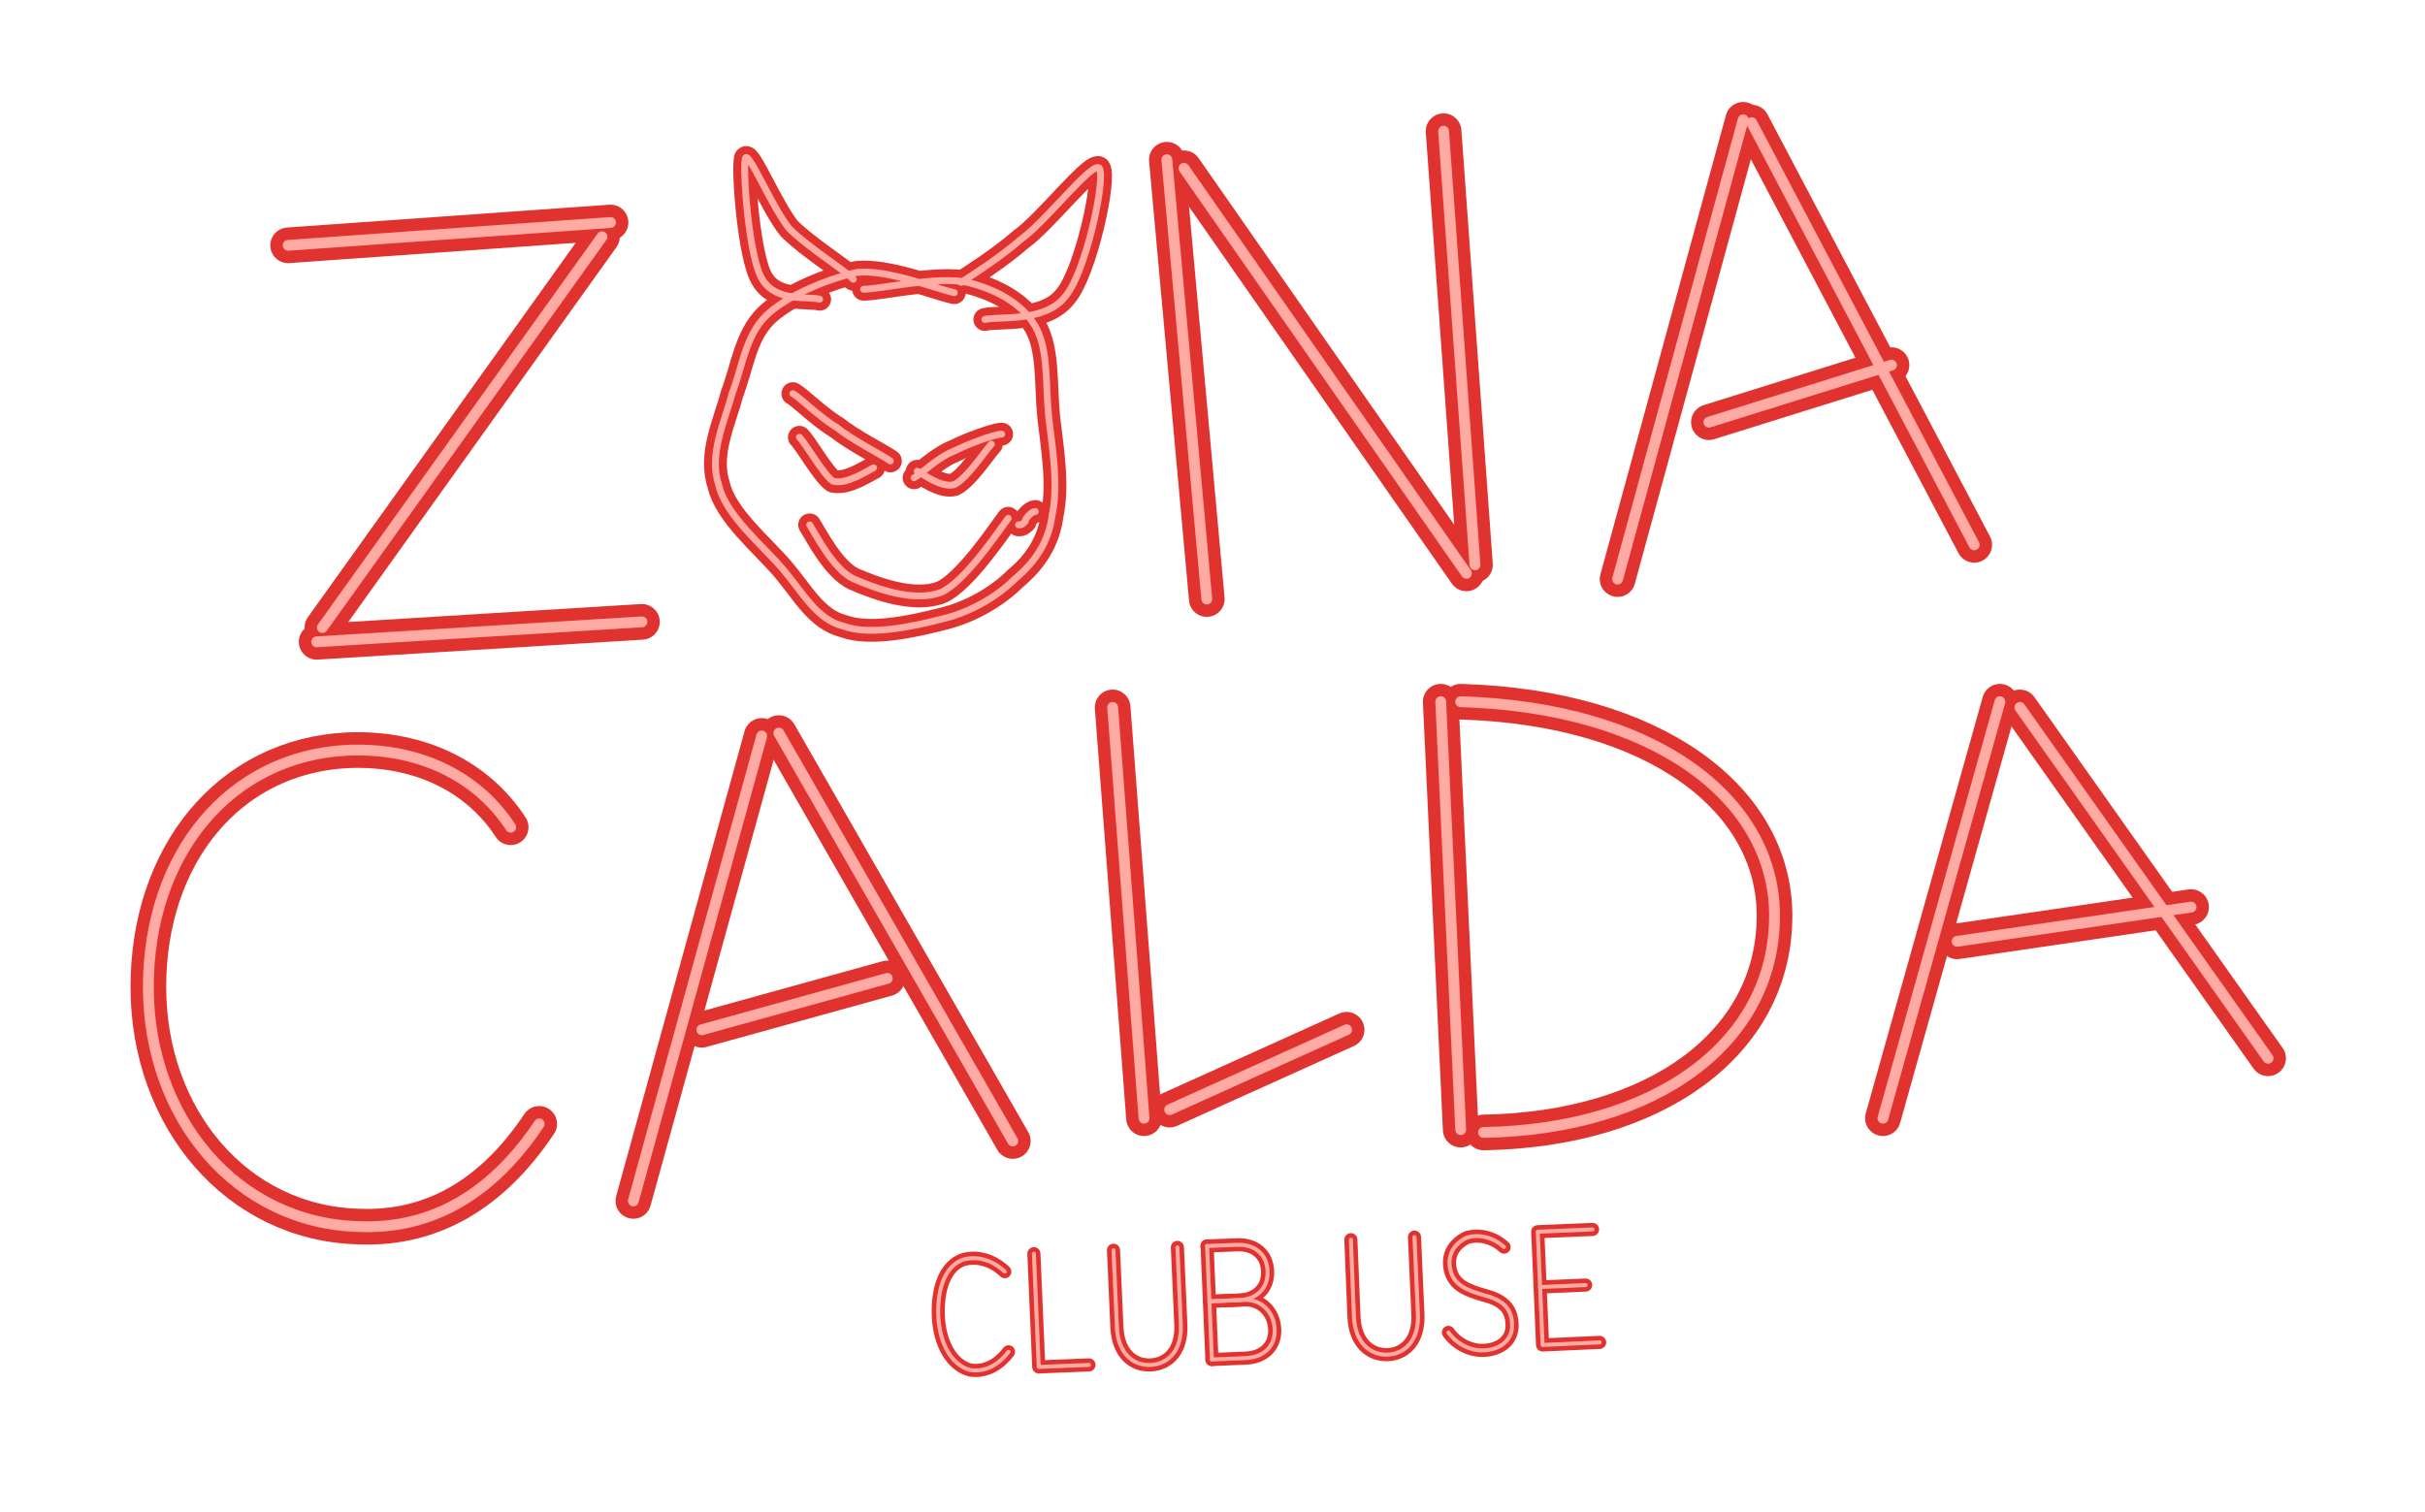
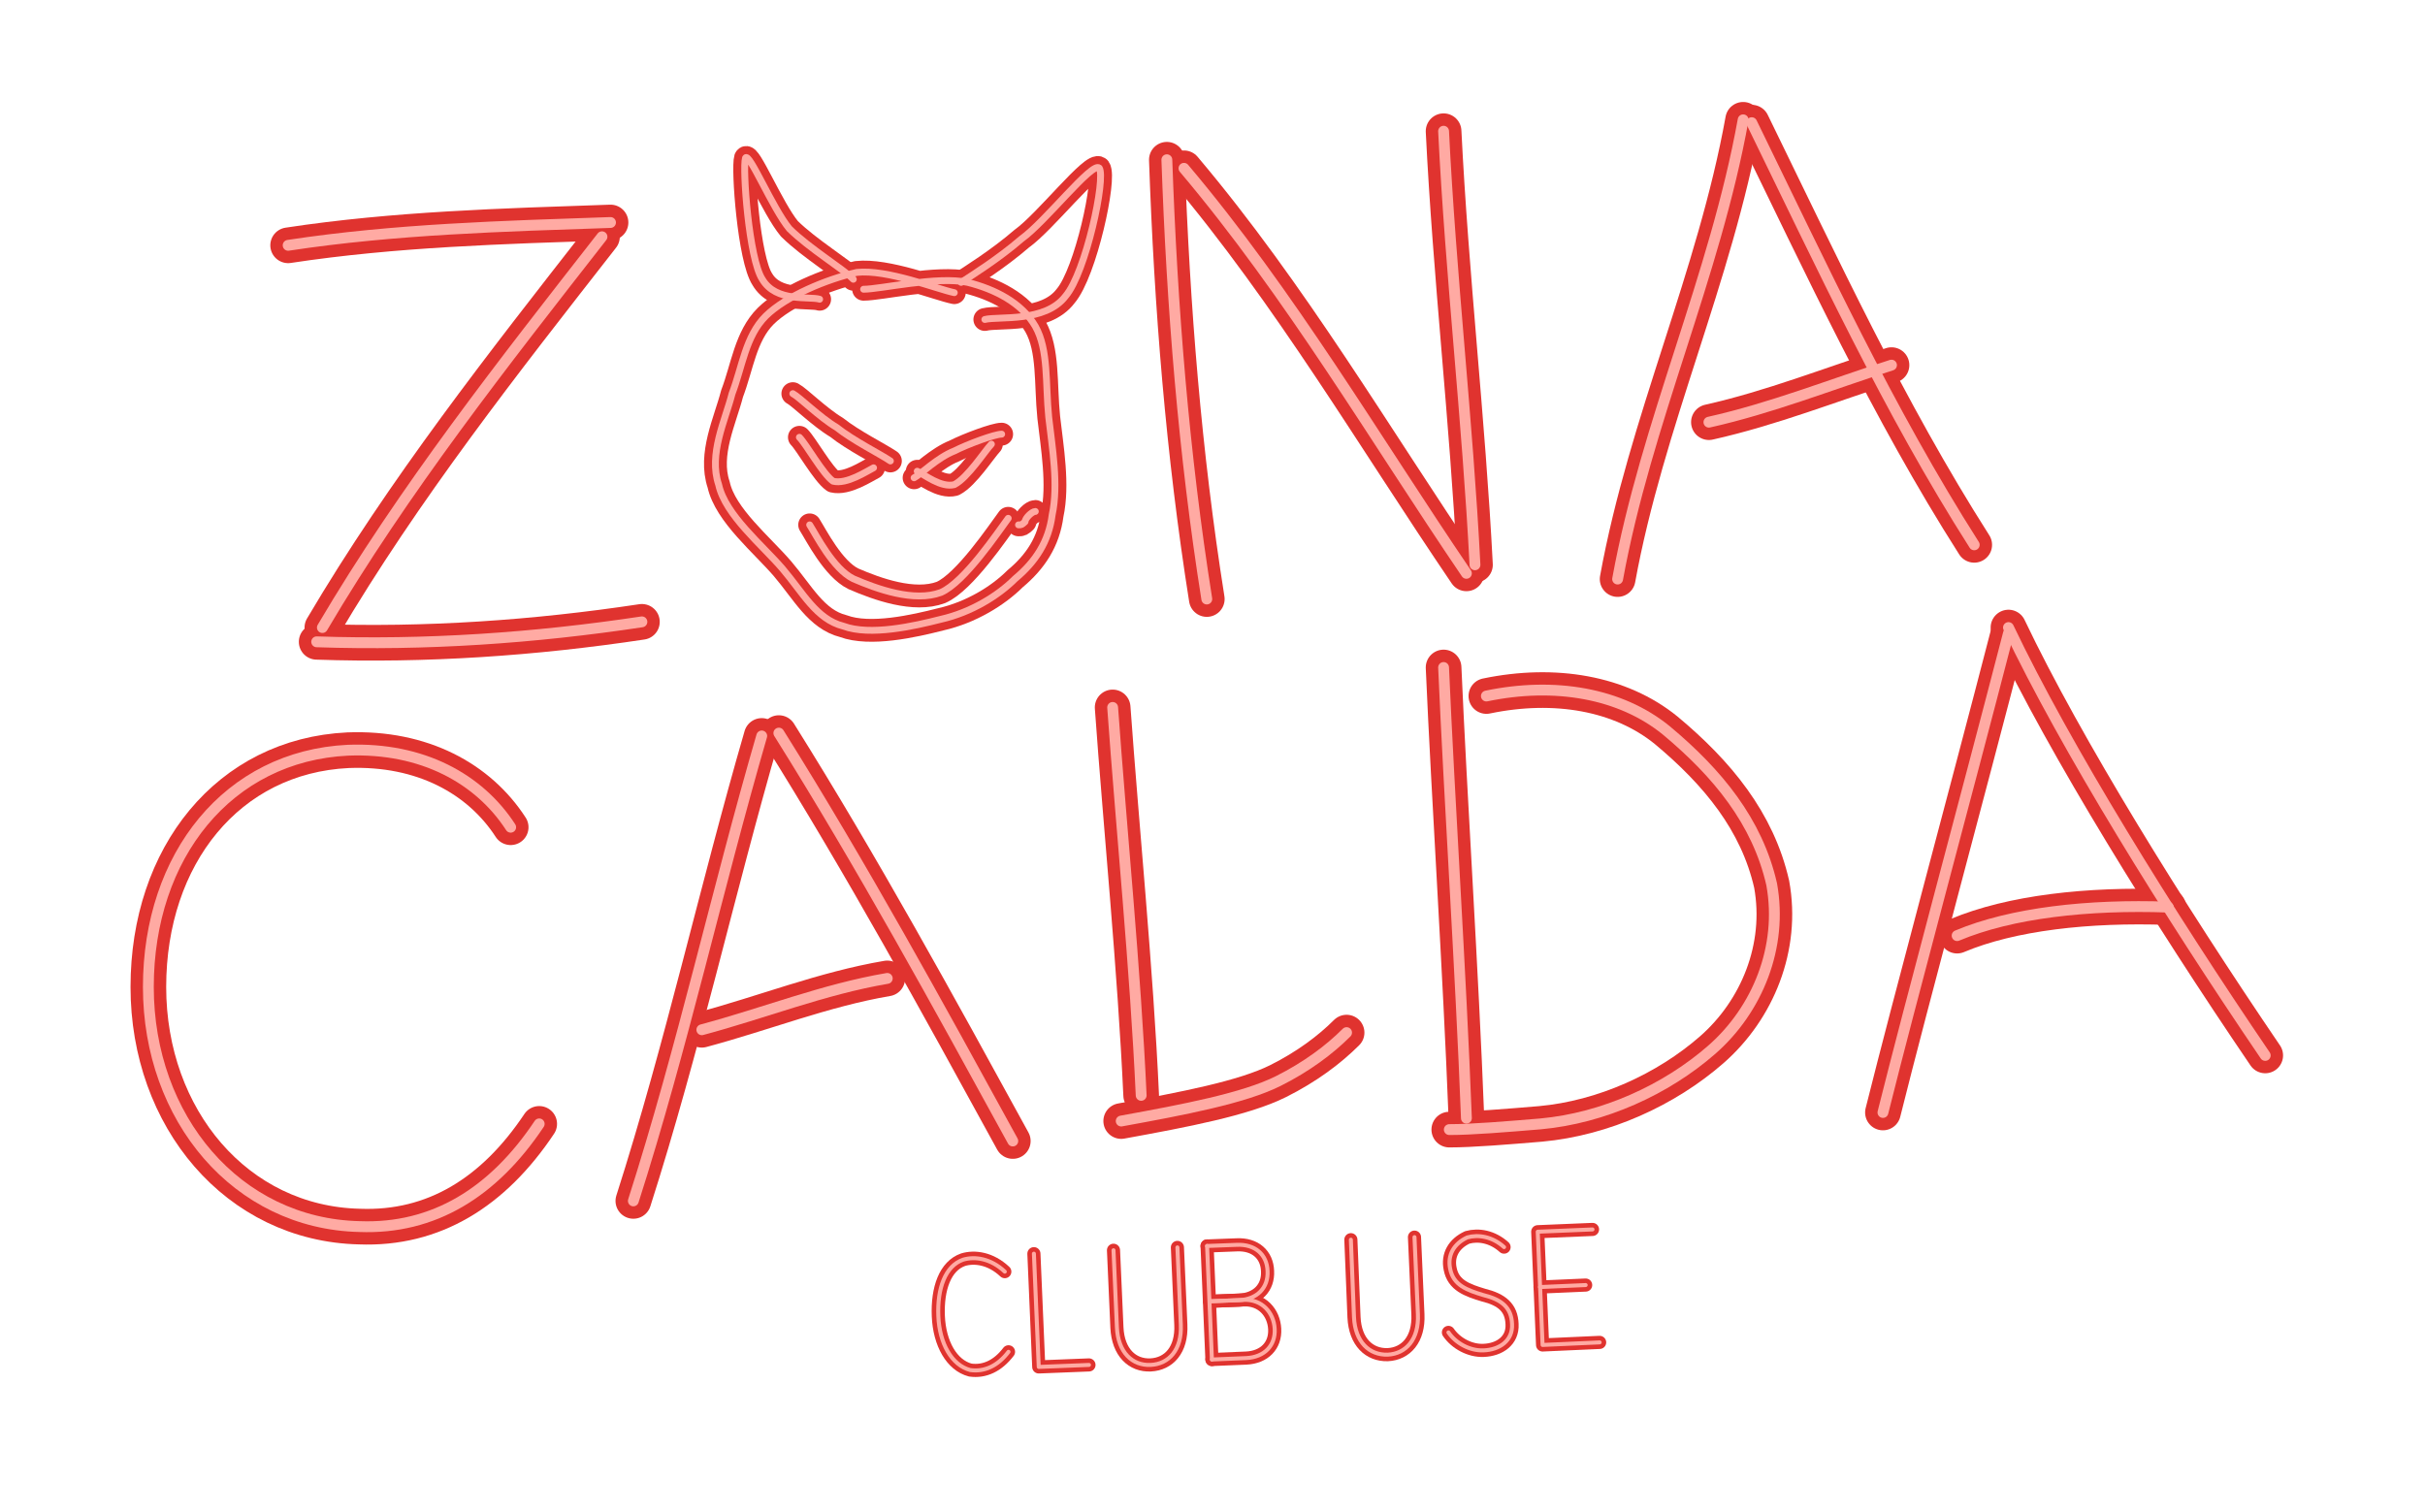
<svg xmlns="http://www.w3.org/2000/svg" viewBox="100 120 850 530" width="3400" height="2120" fill="none" stroke-linecap="round" stroke-linejoin="round">
  <g stroke="#e0332f" stroke-width="12.5">
-     <path d="M201 206L314 198" />
-     <path d="M311 203L213 340" />
-     <path d="M211 345L325 338" />
-     <path d="M509 176L523 330" />
-     <path d="M515 179L614 321" />
-     <path d="M606 166L617 318" />
-     <path d="M667 323L711 162" />
-     <path d="M714 163L792 311" />
-     <path d="M699 268L763 248" />
+     <path d="M201 206C238.5 200.3 276.2 199.3 314 198" />
+     <path d="M311 203C276.4 247.3 241.6 291.5 213 340" />
+     <path d="M211 345C249.2 346.3 287.2 343.7 325 338" />
+     <path d="M509 176C510.8 227.6 514.9 279 523 330" />
+     <path d="M515 179C552.4 223.3 581.6 273.3 614 321" />
+     <path d="M606 166C608.5 216.7 614.4 267.3 617 318" />
+     <path d="M667 323C677 268.1 701.1 217 711 162" />
+     <path d="M714 163C738.5 213.1 761.9 263.8 792 311" />
+     <path d="M699 268C720.9 263.1 741.7 254.8 763 248" />
    <path d="M279 410C268 393 248 382 222 383C180 385 152 420 152 466C152 512 183 549 226 550C252 551 273 538 289 514" />
-     <path d="M322 541L367 378" />
-     <path d="M373 377L455 520" />
-     <path d="M346 481L411 463" />
-     <path d="M490 368L501 512" />
-     <path d="M510 509L572 481" />
-     <path d="M605 366L612 516" />
-     <path d="M612 366C680 368 722 400 722 441C722 486 680 516 620 517" />
-     <path d="M760 512L801 366" />
-     <path d="M808 368L895 491" />
-     <path d="M786 450L868 438" />
+     <path d="M322 541C339.2 487.3 351.3 432.1 367 378" />
+     <path d="M373 377C402.2 423.6 428.6 471.8 455 520" />
+     <path d="M346 481C367.7 475.2 388.7 466.8 411 463" />
+     <path d="M490 368C493 410 498 460 500 504" />
+     <path d="M493 513C515 509 536 505 548 499C558 494 566 488 572 482" />
+     <path d="M606 354C608 400 612 460 614 512" />
+     <path d="M621 364C645 359 668 363 684 376C702 391 716 408 721 430C725 452 716 474 700 488C684 502 662 512 640 514C628 515 616 516 608 516" />
+     <path d="M760 510C770 470 789 400 804 342" />
+     <path d="M804 340C824 382 860 440 894 490" />
+     <path d="M786 448C805 440 832 437 860 438" />
  </g>
  <g stroke="#e0332f" stroke-width="8">
    <path d="M402.7 221.4C408.6 221.4 428.6 216.7 439.2 219C448.7 221.4 458.1 226.1 462.9 234.4C467.6 242.7 466.4 254.5 467.6 266.3C468.8 276.9 471.1 289.9 468.8 300.5C467.6 309.9 462.9 317 455.8 322.9C449.9 328.8 440.4 334.7 429.8 337.1C420.4 339.5 405 343 395.6 339.5C386.1 337.1 381.4 327.7 374.3 319.4C367.2 311.1 354.2 300.5 351.9 289.9C348.3 279.2 354.2 267.4 356.6 258C360.2 248.6 361.3 237.9 368.4 230.8C375.5 223.8 389.7 217.9 400.3 215.5C410.9 214.3 428.6 221.4 434.5 222.6" />
    <path d="M387.3 224.9C383.8 223.8 372 226.1 367.2 217.9C362.5 210.8 360.2 178.9 361.3 175.4C362.5 173 370.8 193.1 376.7 200.2C383.8 207.2 395.6 214.3 399.1 217.9" />
    <path d="M445.2 232C449.9 230.8 466.4 233.2 473.5 223.8C480.6 215.5 487.7 182.4 485.3 178.9C482.9 176.5 466.4 197.8 458.1 203.7C449.9 210.8 440.4 216.7 436.9 219" />
    <path d="M377.9 258C380.2 259.2 387.3 266.3 393.2 269.8C399.1 274.5 408.6 279.2 412.1 281.6" />
    <path d="M380.2 273.3C382.6 275.7 388.5 286.3 392 288.7C396.8 289.9 403.8 285.2 406.2 284" />
    <path d="M451.1 272.2C448.7 272.2 439.2 275.7 434.5 278.1C428.6 280.4 422.7 286.3 420.4 287.5" />
    <path d="M447.5 275.7C445.2 278.1 439.2 287.5 434.5 289.9C429.8 291.1 423.9 286.3 421.5 285.2" />
    <path d="M383.8 304C386.1 307.6 392 319.4 399.1 322.9C407.4 326.5 420.4 331.2 429.8 327.7C438.1 324.1 449.9 306.4 453.4 301.7" />
    <path d="M457 304C458.1 304 458.1 304 459.3 302.9C459.3 301.7 461.7 299.3 462.9 299.3" />
  </g>
  <g stroke="#e0332f" stroke-width="4.6">
    <path d="M452.2 565.8C447.2 561.1 441.6 560.4 437.6 561.6C431.3 563.8 428.5 571.7 428.9 581.4C429.3 591 433.6 598.6 440.1 600.3C445 601 449.7 598.9 453.5 593.9" />
    <path d="M462.4 559.5L464.1 599.2L481.7 598.5" />
    <path d="M490.3 558.3L491.5 585.4C491.9 594.1 496.9 598.8 503.3 598.5C509.7 598.2 514.3 593.2 513.9 584.4L512.7 557.3" />
    <path d="M523.1 556.8L524.8 596.6" />
    <path d="M523.1 556.8L533.5 556.4C539.9 556.1 544.1 559.8 544.3 565.6C544.6 571.4 540.7 575.5 534.3 575.8L524 576.2" />
    <path d="M524 576.2L535.9 575.7C542.3 575.4 546.5 580.1 546.8 585.9C547.1 591.7 543.2 595.8 536.8 596.1L524.8 596.6" />
    <path d="M573.5 554.6L574.6 581.8C575 590.5 580 595.1 586.4 594.9C592.8 594.6 597.4 589.5 597 580.8L595.8 553.7" />
    <path d="M627.2 557.2C623.1 553.5 618.2 552.7 614.3 553.8C609.6 556 607.3 560 608.3 564.8C609.4 570.6 614.3 572.3 619.9 574C626.4 575.6 629.8 578.4 630 584.2C630.3 590 625.6 593.2 620 593.4C615.2 593.6 610.3 590.9 607.7 587.1" />
    <path d="M658.2 551L639 551.8L640.7 591.5L660.7 590.6" />
    <path d="M639.8 571.2L655.8 570.5" />
  </g>
  <g stroke="#ffaaa3" stroke-width="3.8">
-     <path d="M201 206L314 198" />
-     <path d="M311 203L213 340" />
-     <path d="M211 345L325 338" />
-     <path d="M509 176L523 330" />
-     <path d="M515 179L614 321" />
-     <path d="M606 166L617 318" />
-     <path d="M667 323L711 162" />
-     <path d="M714 163L792 311" />
-     <path d="M699 268L763 248" />
+     <path d="M201 206C238.5 200.3 276.2 199.3 314 198" />
+     <path d="M311 203C276.4 247.3 241.6 291.5 213 340" />
+     <path d="M211 345C249.2 346.3 287.2 343.7 325 338" />
+     <path d="M509 176C510.8 227.6 514.9 279 523 330" />
+     <path d="M515 179C552.4 223.3 581.6 273.3 614 321" />
+     <path d="M606 166C608.5 216.7 614.4 267.3 617 318" />
+     <path d="M667 323C677 268.1 701.1 217 711 162" />
+     <path d="M714 163C738.5 213.1 761.9 263.8 792 311" />
+     <path d="M699 268C720.9 263.1 741.7 254.8 763 248" />
    <path d="M279 410C268 393 248 382 222 383C180 385 152 420 152 466C152 512 183 549 226 550C252 551 273 538 289 514" />
-     <path d="M322 541L367 378" />
-     <path d="M373 377L455 520" />
-     <path d="M346 481L411 463" />
-     <path d="M490 368L501 512" />
-     <path d="M510 509L572 481" />
-     <path d="M605 366L612 516" />
-     <path d="M612 366C680 368 722 400 722 441C722 486 680 516 620 517" />
-     <path d="M760 512L801 366" />
-     <path d="M808 368L895 491" />
-     <path d="M786 450L868 438" />
+     <path d="M322 541C339.2 487.3 351.3 432.1 367 378" />
+     <path d="M373 377C402.2 423.6 428.6 471.8 455 520" />
+     <path d="M346 481C367.7 475.2 388.7 466.8 411 463" />
+     <path d="M490 368C493 410 498 460 500 504" />
+     <path d="M493 513C515 509 536 505 548 499C558 494 566 488 572 482" />
+     <path d="M606 354C608 400 612 460 614 512" />
+     <path d="M621 364C645 359 668 363 684 376C702 391 716 408 721 430C725 452 716 474 700 488C684 502 662 512 640 514C628 515 616 516 608 516" />
+     <path d="M760 510C770 470 789 400 804 342" />
+     <path d="M804 340C824 382 860 440 894 490" />
+     <path d="M786 448C805 440 832 437 860 438" />
  </g>
  <g stroke="#ffaaa3" stroke-width="2.4">
    <path d="M402.7 221.4C408.6 221.4 428.6 216.7 439.2 219C448.7 221.4 458.1 226.1 462.9 234.4C467.6 242.7 466.4 254.5 467.6 266.3C468.8 276.9 471.1 289.9 468.8 300.5C467.6 309.9 462.9 317 455.8 322.9C449.9 328.8 440.4 334.7 429.8 337.1C420.4 339.5 405 343 395.6 339.5C386.1 337.1 381.4 327.7 374.3 319.4C367.2 311.1 354.2 300.5 351.9 289.9C348.3 279.2 354.2 267.4 356.6 258C360.2 248.6 361.3 237.9 368.4 230.8C375.5 223.8 389.7 217.9 400.3 215.5C410.9 214.3 428.6 221.4 434.5 222.6" />
    <path d="M387.3 224.9C383.8 223.8 372 226.1 367.2 217.9C362.5 210.8 360.2 178.9 361.3 175.4C362.5 173 370.8 193.1 376.7 200.2C383.8 207.2 395.6 214.3 399.1 217.9" />
    <path d="M445.2 232C449.9 230.8 466.4 233.2 473.5 223.8C480.6 215.5 487.7 182.4 485.3 178.9C482.9 176.5 466.4 197.8 458.1 203.7C449.9 210.8 440.4 216.7 436.9 219" />
    <path d="M377.9 258C380.2 259.2 387.3 266.3 393.2 269.8C399.1 274.5 408.6 279.2 412.1 281.6" />
    <path d="M380.2 273.3C382.6 275.7 388.5 286.3 392 288.7C396.8 289.9 403.8 285.2 406.2 284" />
    <path d="M451.1 272.2C448.7 272.2 439.2 275.7 434.5 278.1C428.6 280.4 422.7 286.3 420.4 287.5" />
    <path d="M447.5 275.7C445.2 278.1 439.2 287.5 434.5 289.9C429.8 291.1 423.9 286.3 421.5 285.2" />
    <path d="M383.8 304C386.1 307.6 392 319.4 399.1 322.9C407.4 326.5 420.4 331.2 429.8 327.7C438.1 324.1 449.9 306.4 453.4 301.7" />
    <path d="M457 304C458.1 304 458.1 304 459.3 302.9C459.3 301.7 461.7 299.3 462.9 299.3" />
  </g>
  <g stroke="#ffaaa3" stroke-width="1.4">
    <path d="M452.2 565.8C447.2 561.1 441.6 560.4 437.6 561.6C431.3 563.8 428.5 571.7 428.9 581.4C429.3 591 433.6 598.6 440.1 600.3C445 601 449.7 598.9 453.5 593.9" />
    <path d="M462.4 559.5L464.1 599.2L481.7 598.5" />
    <path d="M490.3 558.3L491.5 585.4C491.9 594.1 496.9 598.8 503.3 598.5C509.7 598.2 514.3 593.2 513.9 584.4L512.7 557.3" />
    <path d="M523.1 556.8L524.8 596.6" />
    <path d="M523.1 556.8L533.5 556.4C539.9 556.1 544.1 559.8 544.3 565.6C544.6 571.4 540.7 575.5 534.3 575.8L524 576.2" />
    <path d="M524 576.2L535.9 575.7C542.3 575.4 546.5 580.1 546.8 585.9C547.1 591.7 543.2 595.8 536.8 596.1L524.8 596.6" />
    <path d="M573.5 554.6L574.6 581.8C575 590.5 580 595.1 586.4 594.9C592.8 594.6 597.4 589.5 597 580.8L595.8 553.7" />
    <path d="M627.2 557.2C623.1 553.5 618.2 552.7 614.3 553.8C609.6 556 607.3 560 608.3 564.8C609.4 570.6 614.3 572.3 619.9 574C626.4 575.6 629.8 578.4 630 584.2C630.3 590 625.6 593.2 620 593.4C615.2 593.6 610.3 590.9 607.7 587.1" />
    <path d="M658.2 551L639 551.8L640.7 591.5L660.7 590.6" />
    <path d="M639.8 571.2L655.8 570.5" />
  </g>
</svg>
